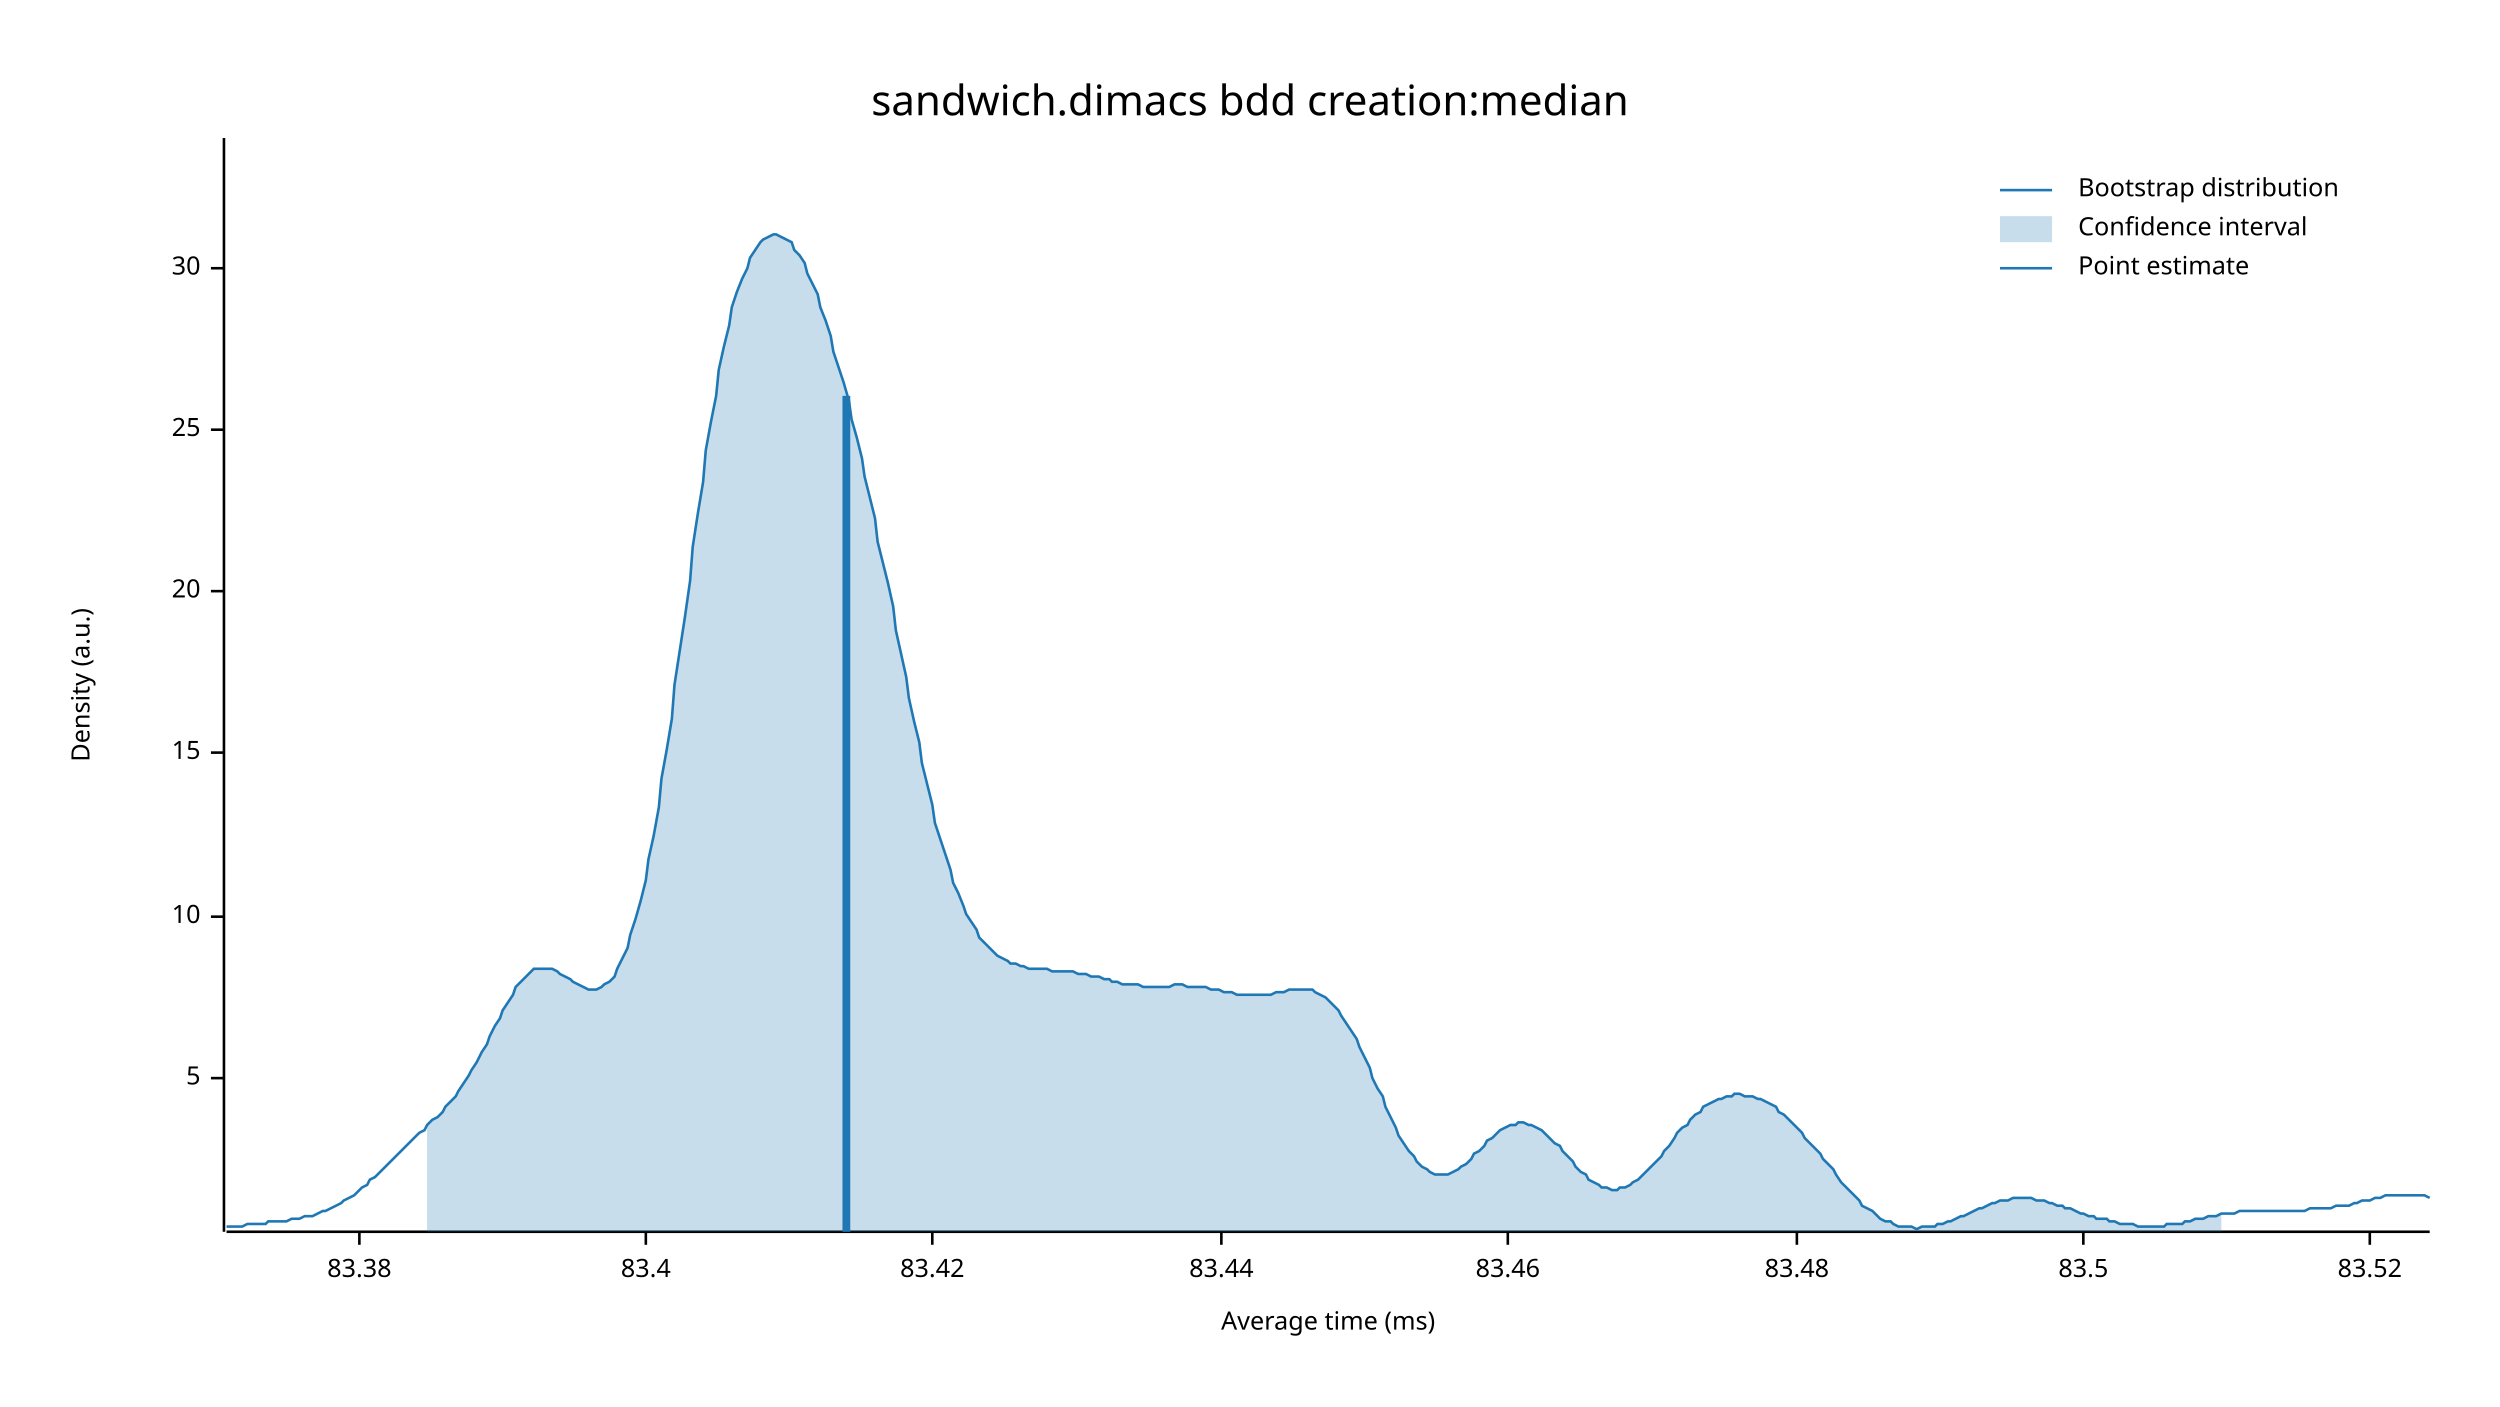
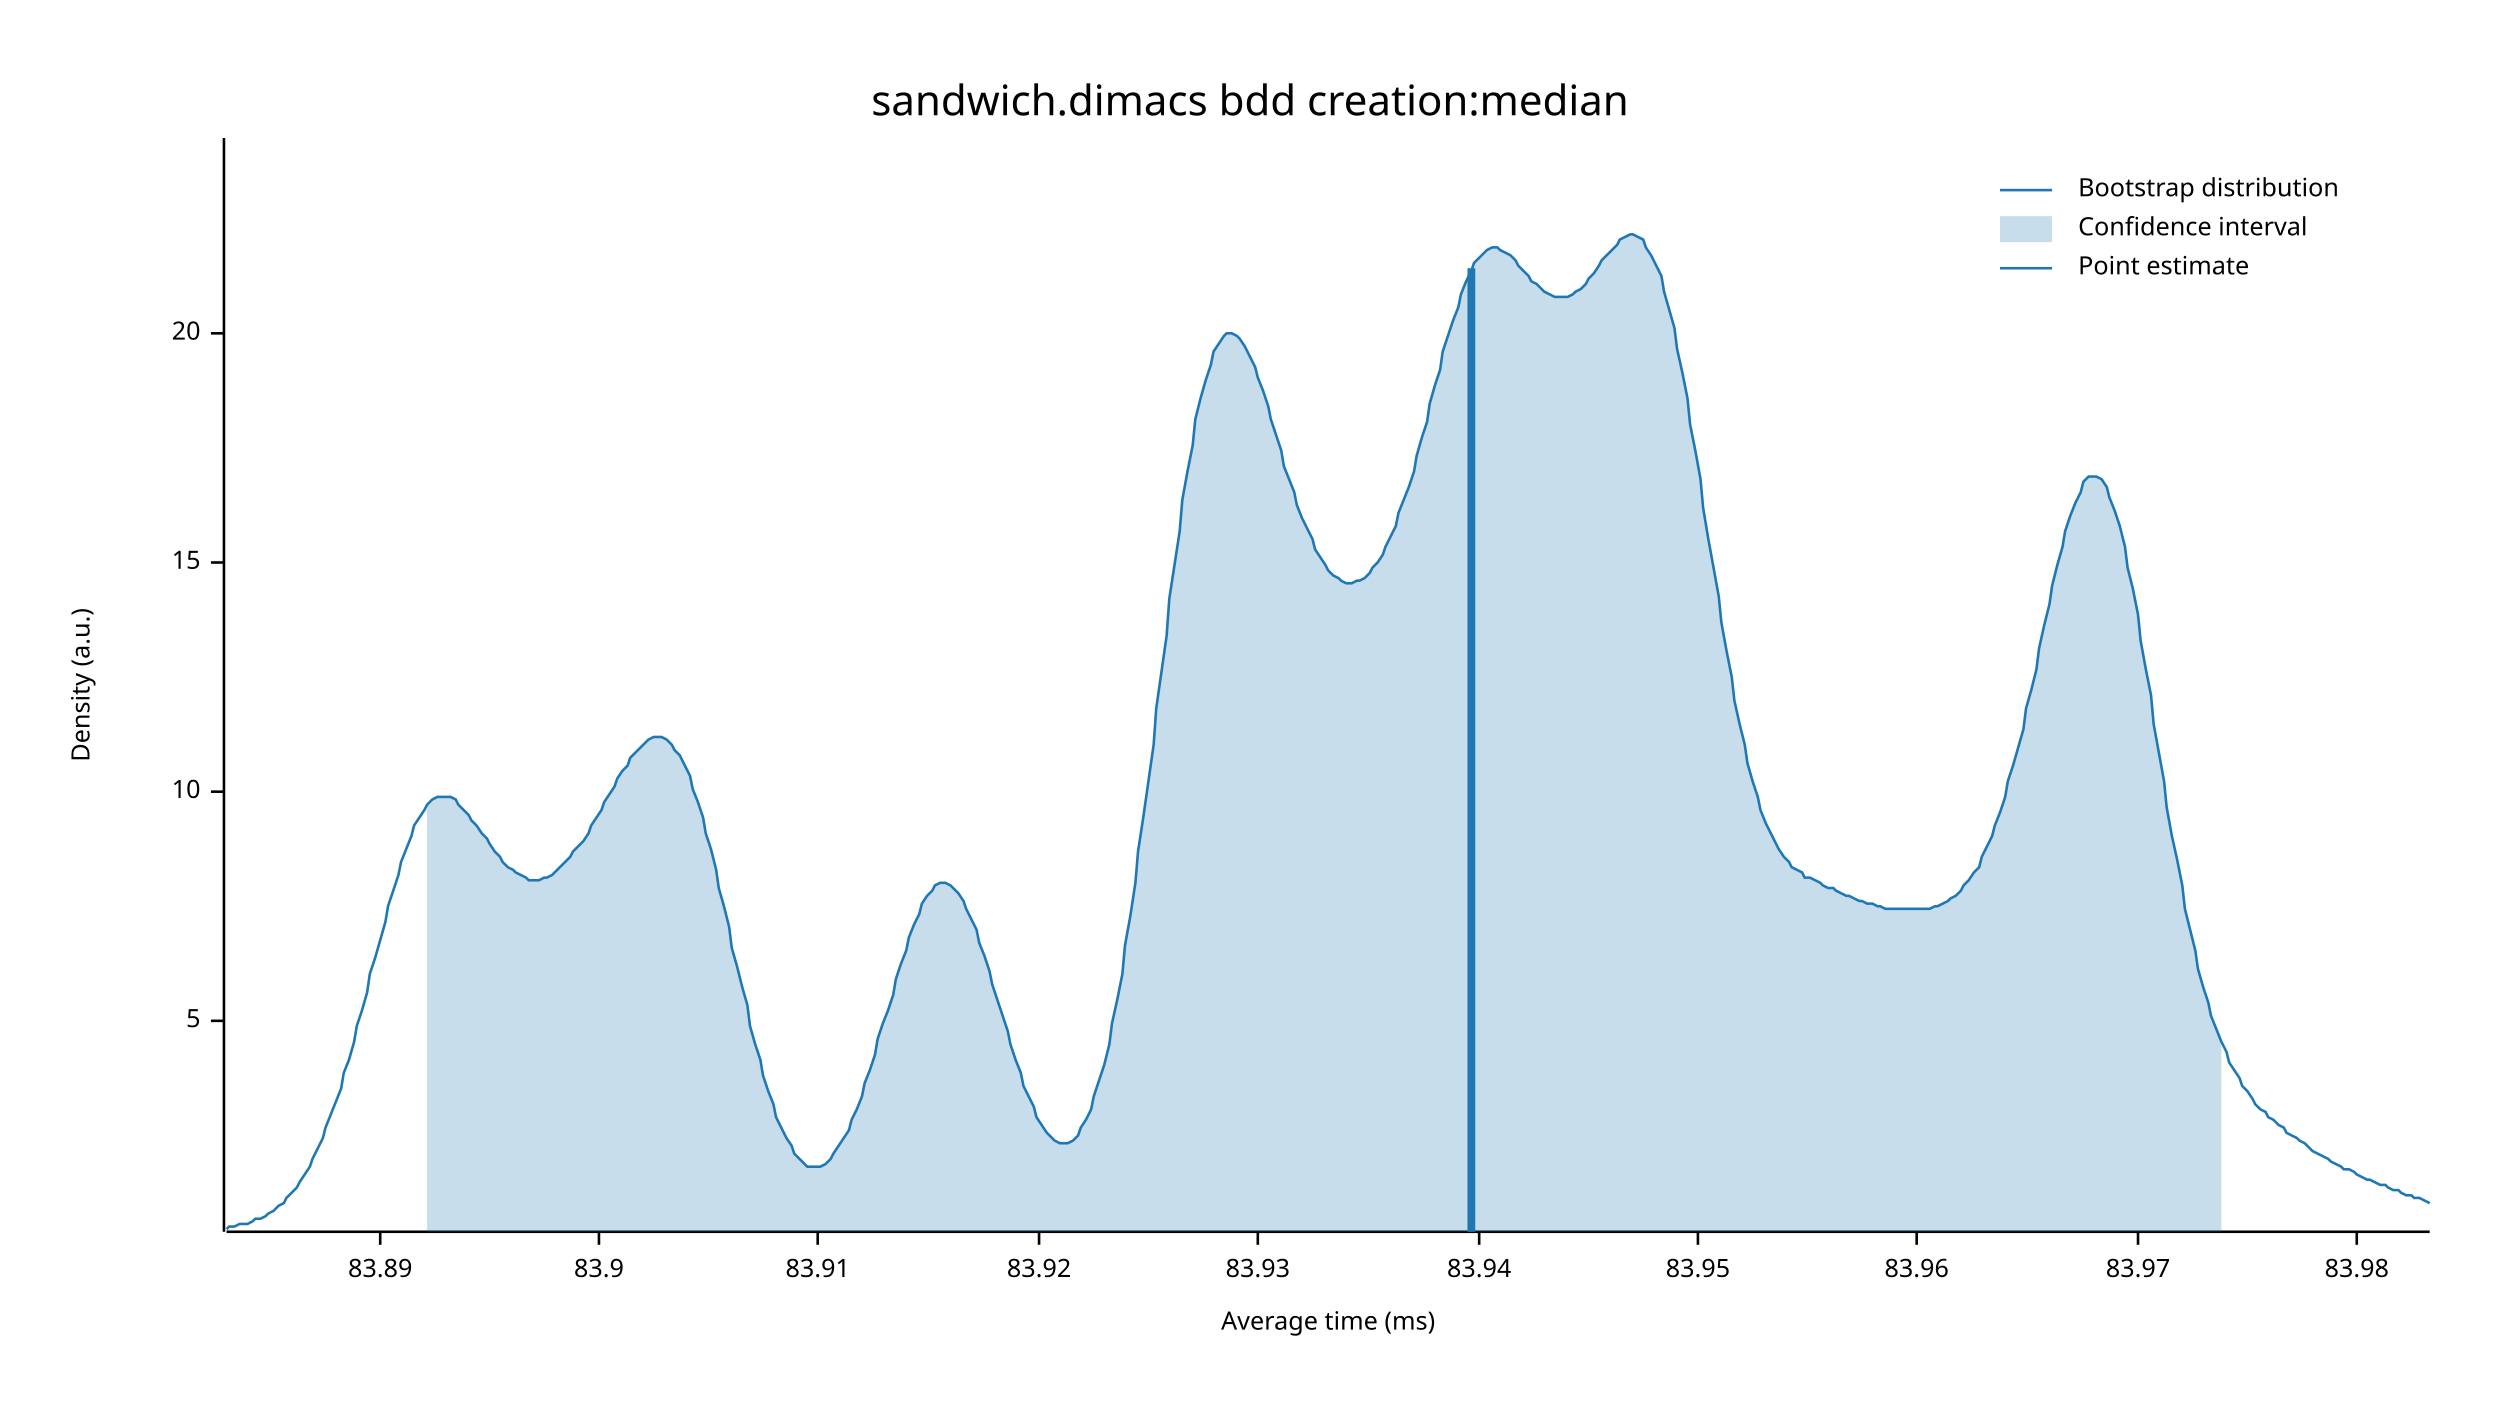
<svg xmlns="http://www.w3.org/2000/svg" width="960" height="540" viewBox="0 0 960 540">
  <text x="480" y="32" dy="0.76em" text-anchor="middle" font-family="sans-serif" font-size="16.129" opacity="1" fill="#000000">
sandwich.dimacs bdd creation:median
</text>
  <text x="27" y="263" dy="0.76em" text-anchor="middle" font-family="sans-serif" font-size="9.677" opacity="1" fill="#000000" transform="rotate(270, 27, 263)">
Density (a.u.)
</text>
  <text x="510" y="513" dy="-0.5ex" text-anchor="middle" font-family="sans-serif" font-size="9.677" opacity="1" fill="#000000">
Average time (ms)
</text>
  <polyline fill="none" opacity="1" stroke="#000000" stroke-width="1" points="86,53 86,473 " />
-   <text x="77" y="414" dy="0.5ex" text-anchor="end" font-family="sans-serif" font-size="9.677" opacity="1" fill="#000000">
+   <text x="77" y="392" dy="0.5ex" text-anchor="end" font-family="sans-serif" font-size="9.677" opacity="1" fill="#000000">
5
</text>
-   <polyline fill="none" opacity="1" stroke="#000000" stroke-width="1" points="81,414 86,414 " />
-   <text x="77" y="352" dy="0.5ex" text-anchor="end" font-family="sans-serif" font-size="9.677" opacity="1" fill="#000000">
+   <polyline fill="none" opacity="1" stroke="#000000" stroke-width="1" points="81,392 86,392 " />
+   <text x="77" y="304" dy="0.5ex" text-anchor="end" font-family="sans-serif" font-size="9.677" opacity="1" fill="#000000">
10
</text>
-   <polyline fill="none" opacity="1" stroke="#000000" stroke-width="1" points="81,352 86,352 " />
-   <text x="77" y="289" dy="0.5ex" text-anchor="end" font-family="sans-serif" font-size="9.677" opacity="1" fill="#000000">
+   <polyline fill="none" opacity="1" stroke="#000000" stroke-width="1" points="81,304 86,304 " />
+   <text x="77" y="216" dy="0.5ex" text-anchor="end" font-family="sans-serif" font-size="9.677" opacity="1" fill="#000000">
15
</text>
-   <polyline fill="none" opacity="1" stroke="#000000" stroke-width="1" points="81,289 86,289 " />
-   <text x="77" y="227" dy="0.5ex" text-anchor="end" font-family="sans-serif" font-size="9.677" opacity="1" fill="#000000">
+   <polyline fill="none" opacity="1" stroke="#000000" stroke-width="1" points="81,216 86,216 " />
+   <text x="77" y="128" dy="0.5ex" text-anchor="end" font-family="sans-serif" font-size="9.677" opacity="1" fill="#000000">
20
</text>
-   <polyline fill="none" opacity="1" stroke="#000000" stroke-width="1" points="81,227 86,227 " />
-   <text x="77" y="165" dy="0.5ex" text-anchor="end" font-family="sans-serif" font-size="9.677" opacity="1" fill="#000000">
- 25
+   <polyline fill="none" opacity="1" stroke="#000000" stroke-width="1" points="81,128 86,128 " />
+   <polyline fill="none" opacity="1" stroke="#000000" stroke-width="1" points="87,473 933,473 " />
+   <text x="146" y="483" dy="0.76em" text-anchor="middle" font-family="sans-serif" font-size="9.677" opacity="1" fill="#000000">
+ 83.89
</text>
-   <polyline fill="none" opacity="1" stroke="#000000" stroke-width="1" points="81,165 86,165 " />
-   <text x="77" y="103" dy="0.5ex" text-anchor="end" font-family="sans-serif" font-size="9.677" opacity="1" fill="#000000">
- 30
+   <polyline fill="none" opacity="1" stroke="#000000" stroke-width="1" points="146,473 146,478 " />
+   <text x="230" y="483" dy="0.76em" text-anchor="middle" font-family="sans-serif" font-size="9.677" opacity="1" fill="#000000">
+ 83.9
</text>
-   <polyline fill="none" opacity="1" stroke="#000000" stroke-width="1" points="81,103 86,103 " />
-   <polyline fill="none" opacity="1" stroke="#000000" stroke-width="1" points="87,473 933,473 " />
-   <text x="138" y="483" dy="0.76em" text-anchor="middle" font-family="sans-serif" font-size="9.677" opacity="1" fill="#000000">
- 83.38
+   <polyline fill="none" opacity="1" stroke="#000000" stroke-width="1" points="230,473 230,478 " />
+   <text x="314" y="483" dy="0.76em" text-anchor="middle" font-family="sans-serif" font-size="9.677" opacity="1" fill="#000000">
+ 83.91
</text>
-   <polyline fill="none" opacity="1" stroke="#000000" stroke-width="1" points="138,473 138,478 " />
-   <text x="248" y="483" dy="0.76em" text-anchor="middle" font-family="sans-serif" font-size="9.677" opacity="1" fill="#000000">
- 83.4
+   <polyline fill="none" opacity="1" stroke="#000000" stroke-width="1" points="314,473 314,478 " />
+   <text x="399" y="483" dy="0.76em" text-anchor="middle" font-family="sans-serif" font-size="9.677" opacity="1" fill="#000000">
+ 83.92
</text>
-   <polyline fill="none" opacity="1" stroke="#000000" stroke-width="1" points="248,473 248,478 " />
-   <text x="358" y="483" dy="0.76em" text-anchor="middle" font-family="sans-serif" font-size="9.677" opacity="1" fill="#000000">
- 83.42
+   <polyline fill="none" opacity="1" stroke="#000000" stroke-width="1" points="399,473 399,478 " />
+   <text x="483" y="483" dy="0.76em" text-anchor="middle" font-family="sans-serif" font-size="9.677" opacity="1" fill="#000000">
+ 83.93
</text>
-   <polyline fill="none" opacity="1" stroke="#000000" stroke-width="1" points="358,473 358,478 " />
-   <text x="469" y="483" dy="0.76em" text-anchor="middle" font-family="sans-serif" font-size="9.677" opacity="1" fill="#000000">
- 83.44
+   <polyline fill="none" opacity="1" stroke="#000000" stroke-width="1" points="483,473 483,478 " />
+   <text x="568" y="483" dy="0.76em" text-anchor="middle" font-family="sans-serif" font-size="9.677" opacity="1" fill="#000000">
+ 83.94
</text>
-   <polyline fill="none" opacity="1" stroke="#000000" stroke-width="1" points="469,473 469,478 " />
-   <text x="579" y="483" dy="0.76em" text-anchor="middle" font-family="sans-serif" font-size="9.677" opacity="1" fill="#000000">
- 83.46
+   <polyline fill="none" opacity="1" stroke="#000000" stroke-width="1" points="568,473 568,478 " />
+   <text x="652" y="483" dy="0.76em" text-anchor="middle" font-family="sans-serif" font-size="9.677" opacity="1" fill="#000000">
+ 83.95
</text>
-   <polyline fill="none" opacity="1" stroke="#000000" stroke-width="1" points="579,473 579,478 " />
-   <text x="690" y="483" dy="0.76em" text-anchor="middle" font-family="sans-serif" font-size="9.677" opacity="1" fill="#000000">
- 83.48
+   <polyline fill="none" opacity="1" stroke="#000000" stroke-width="1" points="652,473 652,478 " />
+   <text x="736" y="483" dy="0.76em" text-anchor="middle" font-family="sans-serif" font-size="9.677" opacity="1" fill="#000000">
+ 83.96
</text>
-   <polyline fill="none" opacity="1" stroke="#000000" stroke-width="1" points="690,473 690,478 " />
-   <text x="800" y="483" dy="0.76em" text-anchor="middle" font-family="sans-serif" font-size="9.677" opacity="1" fill="#000000">
- 83.5
+   <polyline fill="none" opacity="1" stroke="#000000" stroke-width="1" points="736,473 736,478 " />
+   <text x="821" y="483" dy="0.76em" text-anchor="middle" font-family="sans-serif" font-size="9.677" opacity="1" fill="#000000">
+ 83.97
</text>
-   <polyline fill="none" opacity="1" stroke="#000000" stroke-width="1" points="800,473 800,478 " />
-   <text x="910" y="483" dy="0.76em" text-anchor="middle" font-family="sans-serif" font-size="9.677" opacity="1" fill="#000000">
- 83.52
+   <polyline fill="none" opacity="1" stroke="#000000" stroke-width="1" points="821,473 821,478 " />
+   <text x="905" y="483" dy="0.76em" text-anchor="middle" font-family="sans-serif" font-size="9.677" opacity="1" fill="#000000">
+ 83.98
</text>
-   <polyline fill="none" opacity="1" stroke="#000000" stroke-width="1" points="910,473 910,478 " />
-   <polyline fill="none" opacity="1" stroke="#1F78B4" stroke-width="1" points="87,471 88,471 90,471 92,471 93,471 95,470 97,470 98,470 100,470 102,470 103,469 105,469 107,469 109,469 110,469 112,468 114,468 115,468 117,467 119,467 120,467 122,466 124,465 125,465 127,464 129,463 131,462 132,461 134,460 136,459 137,458 139,456 141,455 142,453 144,452 146,450 148,448 149,447 151,445 153,443 154,442 156,440 158,438 159,437 161,435 163,434 164,432 166,430 168,429 170,427 171,425 173,423 175,421 176,419 178,416 180,413 181,411 183,408 185,404 187,401 188,398 190,394 192,391 193,388 195,385 197,382 198,379 200,377 202,375 203,374 205,372 207,372 209,372 210,372 212,372 214,373 215,374 217,375 219,376 220,377 222,378 224,379 226,380 227,380 229,380 231,379 232,378 234,377 236,375 237,372 239,368 241,364 242,359 244,353 246,346 248,338 249,330 251,321 253,310 254,299 256,288 258,276 259,263 261,250 263,237 265,223 266,210 268,197 270,185 271,173 273,162 275,152 276,142 278,133 280,125 281,118 283,112 285,107 287,103 288,99 290,96 292,93 293,92 295,91 297,90 298,90 300,91 302,92 304,93 305,96 307,98 309,101 310,105 312,109 314,113 315,118 317,123 319,129 320,135 322,141 324,147 326,154 327,161 329,168 331,176 332,183 334,191 336,199 337,208 339,216 341,224 343,233 344,242 346,251 348,260 349,268 351,277 353,285 354,293 356,301 358,309 359,316 361,322 363,328 365,334 366,339 368,343 370,348 371,351 373,354 375,357 376,360 378,362 380,364 381,365 383,367 385,368 387,369 388,370 390,370 392,371 393,371 395,372 397,372 398,372 400,372 402,372 404,373 405,373 407,373 409,373 410,373 412,373 414,374 415,374 417,374 419,375 420,375 422,375 424,376 426,376 427,377 429,377 431,378 432,378 434,378 436,378 437,378 439,379 441,379 443,379 444,379 446,379 448,379 449,379 451,378 453,378 454,378 456,379 458,379 459,379 461,379 463,379 465,380 466,380 468,380 470,381 471,381 473,381 475,382 476,382 478,382 480,382 482,382 483,382 485,382 487,382 488,382 490,381 492,381 493,381 495,380 497,380 498,380 500,380 502,380 504,380 505,381 507,382 509,383 510,384 512,386 514,388 515,390 517,393 519,396 521,399 522,402 524,406 526,410 527,414 529,418 531,421 532,425 534,429 536,433 537,436 539,439 541,442 543,444 544,446 546,448 548,449 549,450 551,451 553,451 554,451 556,451 558,450 560,449 561,448 563,447 565,445 566,443 568,442 570,440 571,438 573,437 575,435 576,434 578,433 580,432 582,432 583,431 585,431 587,432 588,432 590,433 592,434 593,435 595,437 597,439 599,440 600,442 602,444 604,446 605,448 607,450 609,451 610,453 612,454 614,455 615,456 617,456 619,457 621,457 622,456 624,456 626,455 627,454 629,453 631,451 632,450 634,448 636,446 638,444 639,442 641,440 643,437 644,435 646,433 648,432 649,430 651,428 653,427 654,425 656,424 658,423 660,422 661,422 663,421 665,421 666,420 668,420 670,421 671,421 673,421 675,422 676,422 678,423 680,424 682,425 683,427 685,428 687,430 688,431 690,433 692,435 693,437 695,439 697,441 699,443 700,445 702,447 704,449 705,451 707,454 709,456 710,457 712,459 714,461 715,463 717,464 719,465 721,467 722,468 724,469 726,469 727,470 729,471 731,471 732,471 734,471 736,472 738,471 739,471 741,471 743,471 744,470 746,470 748,469 749,469 751,468 753,467 754,467 756,466 758,465 760,464 761,464 763,463 765,462 766,462 768,461 770,461 771,461 773,460 775,460 777,460 778,460 780,460 782,461 783,461 785,461 787,462 788,462 790,463 792,463 793,464 795,464 797,465 799,466 800,466 802,467 804,467 805,468 807,468 809,468 810,469 812,469 814,470 816,470 817,470 819,470 821,471 822,471 824,471 826,471 827,471 829,471 831,471 832,470 834,470 836,470 838,470 839,469 841,469 843,468 844,468 846,468 848,467 849,467 851,467 853,466 855,466 856,466 858,466 860,465 861,465 863,465 865,465 866,465 868,465 870,465 871,465 873,465 875,465 877,465 878,465 880,465 882,465 883,465 885,465 887,464 888,464 890,464 892,464 894,464 895,464 897,463 899,463 900,463 902,463 904,462 905,462 907,461 909,461 910,461 912,460 914,460 916,459 917,459 919,459 921,459 922,459 924,459 926,459 927,459 929,459 931,459 933,460 " />
-   <polygon opacity="0.25" fill="#1F78B4" points="164,432 166,430 168,429 170,427 171,425 173,423 175,421 176,419 178,416 180,413 181,411 183,408 185,404 187,401 188,398 190,394 192,391 193,388 195,385 197,382 198,379 200,377 202,375 203,374 205,372 207,372 209,372 210,372 212,372 214,373 215,374 217,375 219,376 220,377 222,378 224,379 226,380 227,380 229,380 231,379 232,378 234,377 236,375 237,372 239,368 241,364 242,359 244,353 246,346 248,338 249,330 251,321 253,310 254,299 256,288 258,276 259,263 261,250 263,237 265,223 266,210 268,197 270,185 271,173 273,162 275,152 276,142 278,133 280,125 281,118 283,112 285,107 287,103 288,99 290,96 292,93 293,92 295,91 297,90 298,90 300,91 302,92 304,93 305,96 307,98 309,101 310,105 312,109 314,113 315,118 317,123 319,129 320,135 322,141 324,147 326,154 327,161 329,168 331,176 332,183 334,191 336,199 337,208 339,216 341,224 343,233 344,242 346,251 348,260 349,268 351,277 353,285 354,293 356,301 358,309 359,316 361,322 363,328 365,334 366,339 368,343 370,348 371,351 373,354 375,357 376,360 378,362 380,364 381,365 383,367 385,368 387,369 388,370 390,370 392,371 393,371 395,372 397,372 398,372 400,372 402,372 404,373 405,373 407,373 409,373 410,373 412,373 414,374 415,374 417,374 419,375 420,375 422,375 424,376 426,376 427,377 429,377 431,378 432,378 434,378 436,378 437,378 439,379 441,379 443,379 444,379 446,379 448,379 449,379 451,378 453,378 454,378 456,379 458,379 459,379 461,379 463,379 465,380 466,380 468,380 470,381 471,381 473,381 475,382 476,382 478,382 480,382 482,382 483,382 485,382 487,382 488,382 490,381 492,381 493,381 495,380 497,380 498,380 500,380 502,380 504,380 505,381 507,382 509,383 510,384 512,386 514,388 515,390 517,393 519,396 521,399 522,402 524,406 526,410 527,414 529,418 531,421 532,425 534,429 536,433 537,436 539,439 541,442 543,444 544,446 546,448 548,449 549,450 551,451 553,451 554,451 556,451 558,450 560,449 561,448 563,447 565,445 566,443 568,442 570,440 571,438 573,437 575,435 576,434 578,433 580,432 582,432 583,431 585,431 587,432 588,432 590,433 592,434 593,435 595,437 597,439 599,440 600,442 602,444 604,446 605,448 607,450 609,451 610,453 612,454 614,455 615,456 617,456 619,457 621,457 622,456 624,456 626,455 627,454 629,453 631,451 632,450 634,448 636,446 638,444 639,442 641,440 643,437 644,435 646,433 648,432 649,430 651,428 653,427 654,425 656,424 658,423 660,422 661,422 663,421 665,421 666,420 668,420 670,421 671,421 673,421 675,422 676,422 678,423 680,424 682,425 683,427 685,428 687,430 688,431 690,433 692,435 693,437 695,439 697,441 699,443 700,445 702,447 704,449 705,451 707,454 709,456 710,457 712,459 714,461 715,463 717,464 719,465 721,467 722,468 724,469 726,469 727,470 729,471 731,471 732,471 734,471 736,472 738,471 739,471 741,471 743,471 744,470 746,470 748,469 749,469 751,468 753,467 754,467 756,466 758,465 760,464 761,464 763,463 765,462 766,462 768,461 770,461 771,461 773,460 775,460 777,460 778,460 780,460 782,461 783,461 785,461 787,462 788,462 790,463 792,463 793,464 795,464 797,465 799,466 800,466 802,467 804,467 805,468 807,468 809,468 810,469 812,469 814,470 816,470 817,470 819,470 821,471 822,471 824,471 826,471 827,471 829,471 831,471 832,470 834,470 836,470 838,470 839,469 841,469 843,468 844,468 846,468 848,467 849,467 851,467 853,466 853,473 164,473 " />
-   <polyline fill="none" opacity="1" stroke="#1F78B4" stroke-width="3" points="325,473 325,152 " />
+   <polyline fill="none" opacity="1" stroke="#000000" stroke-width="1" points="905,473 905,478 " />
+   <polyline fill="none" opacity="1" stroke="#1F78B4" stroke-width="1" points="87,472 88,471 90,471 92,470 93,470 95,470 97,469 98,468 100,468 102,467 103,466 105,465 107,463 109,462 110,460 112,458 114,456 115,454 117,451 119,448 120,445 122,441 124,437 125,433 127,428 129,423 131,418 132,412 134,407 136,400 137,394 139,388 141,381 142,374 144,368 146,361 148,354 149,348 151,342 153,336 154,331 156,326 158,321 159,317 161,314 163,311 164,309 166,307 168,306 170,306 171,306 173,306 175,307 176,309 178,311 180,313 181,315 183,317 185,320 187,322 188,324 190,327 192,329 193,331 195,333 197,334 198,335 200,336 202,337 203,338 205,338 207,338 209,337 210,337 212,336 214,334 215,333 217,331 219,329 220,327 222,325 224,323 226,320 227,317 229,314 231,311 232,308 234,305 236,302 237,299 239,296 241,294 242,291 244,289 246,287 248,285 249,284 251,283 253,283 254,283 256,284 258,286 259,288 261,290 263,294 265,298 266,303 268,308 270,314 271,320 273,326 275,334 276,341 278,348 280,356 281,364 283,371 285,379 287,386 288,394 290,401 292,407 293,413 295,419 297,424 298,429 300,433 302,437 304,440 305,443 307,445 309,447 310,448 312,448 314,448 315,448 317,447 319,445 320,443 322,440 324,437 326,434 327,430 329,426 331,421 332,416 334,411 336,405 337,399 339,393 341,388 343,382 344,376 346,370 348,365 349,360 351,355 353,351 354,347 356,344 358,342 359,340 361,339 363,339 365,340 366,341 368,343 370,346 371,349 373,353 375,357 376,362 378,367 380,373 381,378 383,384 385,390 387,396 388,401 390,407 392,412 393,417 395,421 397,425 398,429 400,432 402,435 404,437 405,438 407,439 409,439 410,439 412,438 414,436 415,433 417,430 419,426 420,421 422,415 424,409 426,401 427,393 429,384 431,374 432,363 434,352 436,339 437,327 439,314 441,300 443,286 444,272 446,258 448,244 449,230 451,217 453,204 454,192 456,181 458,171 459,161 461,153 463,146 465,140 466,135 468,132 470,129 471,128 473,128 475,129 476,130 478,133 480,137 482,141 483,145 485,150 487,156 488,161 490,167 492,173 493,179 495,184 497,189 498,194 500,199 502,203 504,207 505,211 507,214 509,217 510,219 512,221 514,222 515,223 517,224 519,224 521,223 522,223 524,222 526,220 527,218 529,216 531,213 532,210 534,206 536,202 537,197 539,192 541,187 543,181 544,175 546,168 548,162 549,155 551,148 553,142 554,135 556,129 558,123 560,118 561,113 563,108 565,104 566,101 568,99 570,97 571,96 573,95 575,95 576,96 578,97 580,98 582,100 583,102 585,104 587,106 588,108 590,109 592,111 593,112 595,113 597,114 599,114 600,114 602,114 604,113 605,112 607,111 609,109 610,107 612,105 614,102 615,100 617,98 619,96 621,94 622,92 624,91 626,90 627,90 629,91 631,92 632,95 634,98 636,102 638,106 639,112 641,119 643,126 644,134 646,143 648,153 649,163 651,173 653,184 654,195 656,207 658,218 660,229 661,239 663,250 665,260 666,269 668,278 670,286 671,293 673,300 675,306 676,311 678,316 680,320 682,324 683,326 685,329 687,331 688,333 690,334 692,335 693,337 695,337 697,338 699,339 700,340 702,341 704,341 705,342 707,343 709,344 710,344 712,345 714,346 715,346 717,347 719,347 721,348 722,348 724,349 726,349 727,349 729,349 731,349 732,349 734,349 736,349 738,349 739,349 741,349 743,348 744,348 746,347 748,346 749,345 751,344 753,342 754,340 756,338 758,335 760,333 761,329 763,325 765,321 766,317 768,312 770,306 771,300 773,294 775,287 777,280 778,272 780,265 782,257 783,249 785,240 787,232 788,225 790,217 792,210 793,204 795,198 797,193 799,189 800,185 802,183 804,183 805,183 807,184 809,187 810,191 812,196 814,202 816,210 817,218 819,226 821,236 822,246 824,257 826,267 827,278 829,289 831,300 832,310 834,321 836,330 838,340 839,349 841,357 843,365 844,372 846,379 848,385 849,390 851,395 853,400 855,404 856,408 858,411 860,414 861,417 863,419 865,422 866,424 868,426 870,427 871,429 873,430 875,432 877,433 878,435 880,436 882,437 883,438 885,439 887,441 888,442 890,443 892,444 894,445 895,446 897,447 899,448 900,449 902,449 904,450 905,451 907,452 909,453 910,453 912,454 914,455 916,455 917,456 919,457 921,457 922,458 924,459 926,459 927,460 929,460 931,461 933,462 " />
+   <polygon opacity="0.25" fill="#1F78B4" points="164,309 166,307 168,306 170,306 171,306 173,306 175,307 176,309 178,311 180,313 181,315 183,317 185,320 187,322 188,324 190,327 192,329 193,331 195,333 197,334 198,335 200,336 202,337 203,338 205,338 207,338 209,337 210,337 212,336 214,334 215,333 217,331 219,329 220,327 222,325 224,323 226,320 227,317 229,314 231,311 232,308 234,305 236,302 237,299 239,296 241,294 242,291 244,289 246,287 248,285 249,284 251,283 253,283 254,283 256,284 258,286 259,288 261,290 263,294 265,298 266,303 268,308 270,314 271,320 273,326 275,334 276,341 278,348 280,356 281,364 283,371 285,379 287,386 288,394 290,401 292,407 293,413 295,419 297,424 298,429 300,433 302,437 304,440 305,443 307,445 309,447 310,448 312,448 314,448 315,448 317,447 319,445 320,443 322,440 324,437 326,434 327,430 329,426 331,421 332,416 334,411 336,405 337,399 339,393 341,388 343,382 344,376 346,370 348,365 349,360 351,355 353,351 354,347 356,344 358,342 359,340 361,339 363,339 365,340 366,341 368,343 370,346 371,349 373,353 375,357 376,362 378,367 380,373 381,378 383,384 385,390 387,396 388,401 390,407 392,412 393,417 395,421 397,425 398,429 400,432 402,435 404,437 405,438 407,439 409,439 410,439 412,438 414,436 415,433 417,430 419,426 420,421 422,415 424,409 426,401 427,393 429,384 431,374 432,363 434,352 436,339 437,327 439,314 441,300 443,286 444,272 446,258 448,244 449,230 451,217 453,204 454,192 456,181 458,171 459,161 461,153 463,146 465,140 466,135 468,132 470,129 471,128 473,128 475,129 476,130 478,133 480,137 482,141 483,145 485,150 487,156 488,161 490,167 492,173 493,179 495,184 497,189 498,194 500,199 502,203 504,207 505,211 507,214 509,217 510,219 512,221 514,222 515,223 517,224 519,224 521,223 522,223 524,222 526,220 527,218 529,216 531,213 532,210 534,206 536,202 537,197 539,192 541,187 543,181 544,175 546,168 548,162 549,155 551,148 553,142 554,135 556,129 558,123 560,118 561,113 563,108 565,104 566,101 568,99 570,97 571,96 573,95 575,95 576,96 578,97 580,98 582,100 583,102 585,104 587,106 588,108 590,109 592,111 593,112 595,113 597,114 599,114 600,114 602,114 604,113 605,112 607,111 609,109 610,107 612,105 614,102 615,100 617,98 619,96 621,94 622,92 624,91 626,90 627,90 629,91 631,92 632,95 634,98 636,102 638,106 639,112 641,119 643,126 644,134 646,143 648,153 649,163 651,173 653,184 654,195 656,207 658,218 660,229 661,239 663,250 665,260 666,269 668,278 670,286 671,293 673,300 675,306 676,311 678,316 680,320 682,324 683,326 685,329 687,331 688,333 690,334 692,335 693,337 695,337 697,338 699,339 700,340 702,341 704,341 705,342 707,343 709,344 710,344 712,345 714,346 715,346 717,347 719,347 721,348 722,348 724,349 726,349 727,349 729,349 731,349 732,349 734,349 736,349 738,349 739,349 741,349 743,348 744,348 746,347 748,346 749,345 751,344 753,342 754,340 756,338 758,335 760,333 761,329 763,325 765,321 766,317 768,312 770,306 771,300 773,294 775,287 777,280 778,272 780,265 782,257 783,249 785,240 787,232 788,225 790,217 792,210 793,204 795,198 797,193 799,189 800,185 802,183 804,183 805,183 807,184 809,187 810,191 812,196 814,202 816,210 817,218 819,226 821,236 822,246 824,257 826,267 827,278 829,289 831,300 832,310 834,321 836,330 838,340 839,349 841,357 843,365 844,372 846,379 848,385 849,390 851,395 853,400 853,473 164,473 " />
+   <polyline fill="none" opacity="1" stroke="#1F78B4" stroke-width="3" points="565,473 565,103 " />
  <text x="798" y="68" dy="0.76em" text-anchor="start" font-family="sans-serif" font-size="9.677" opacity="1" fill="#000000">
Bootstrap distribution
</text>
  <text x="798" y="83" dy="0.76em" text-anchor="start" font-family="sans-serif" font-size="9.677" opacity="1" fill="#000000">
Confidence interval
</text>
  <text x="798" y="98" dy="0.76em" text-anchor="start" font-family="sans-serif" font-size="9.677" opacity="1" fill="#000000">
Point estimate
</text>
  <polyline fill="none" opacity="1" stroke="#1F78B4" stroke-width="1" points="768,73 788,73 " />
  <rect x="768" y="83" width="20" height="10" opacity="0.25" fill="#1F78B4" stroke="none" />
  <polyline fill="none" opacity="1" stroke="#1F78B4" stroke-width="1" points="768,103 788,103 " />
</svg>
